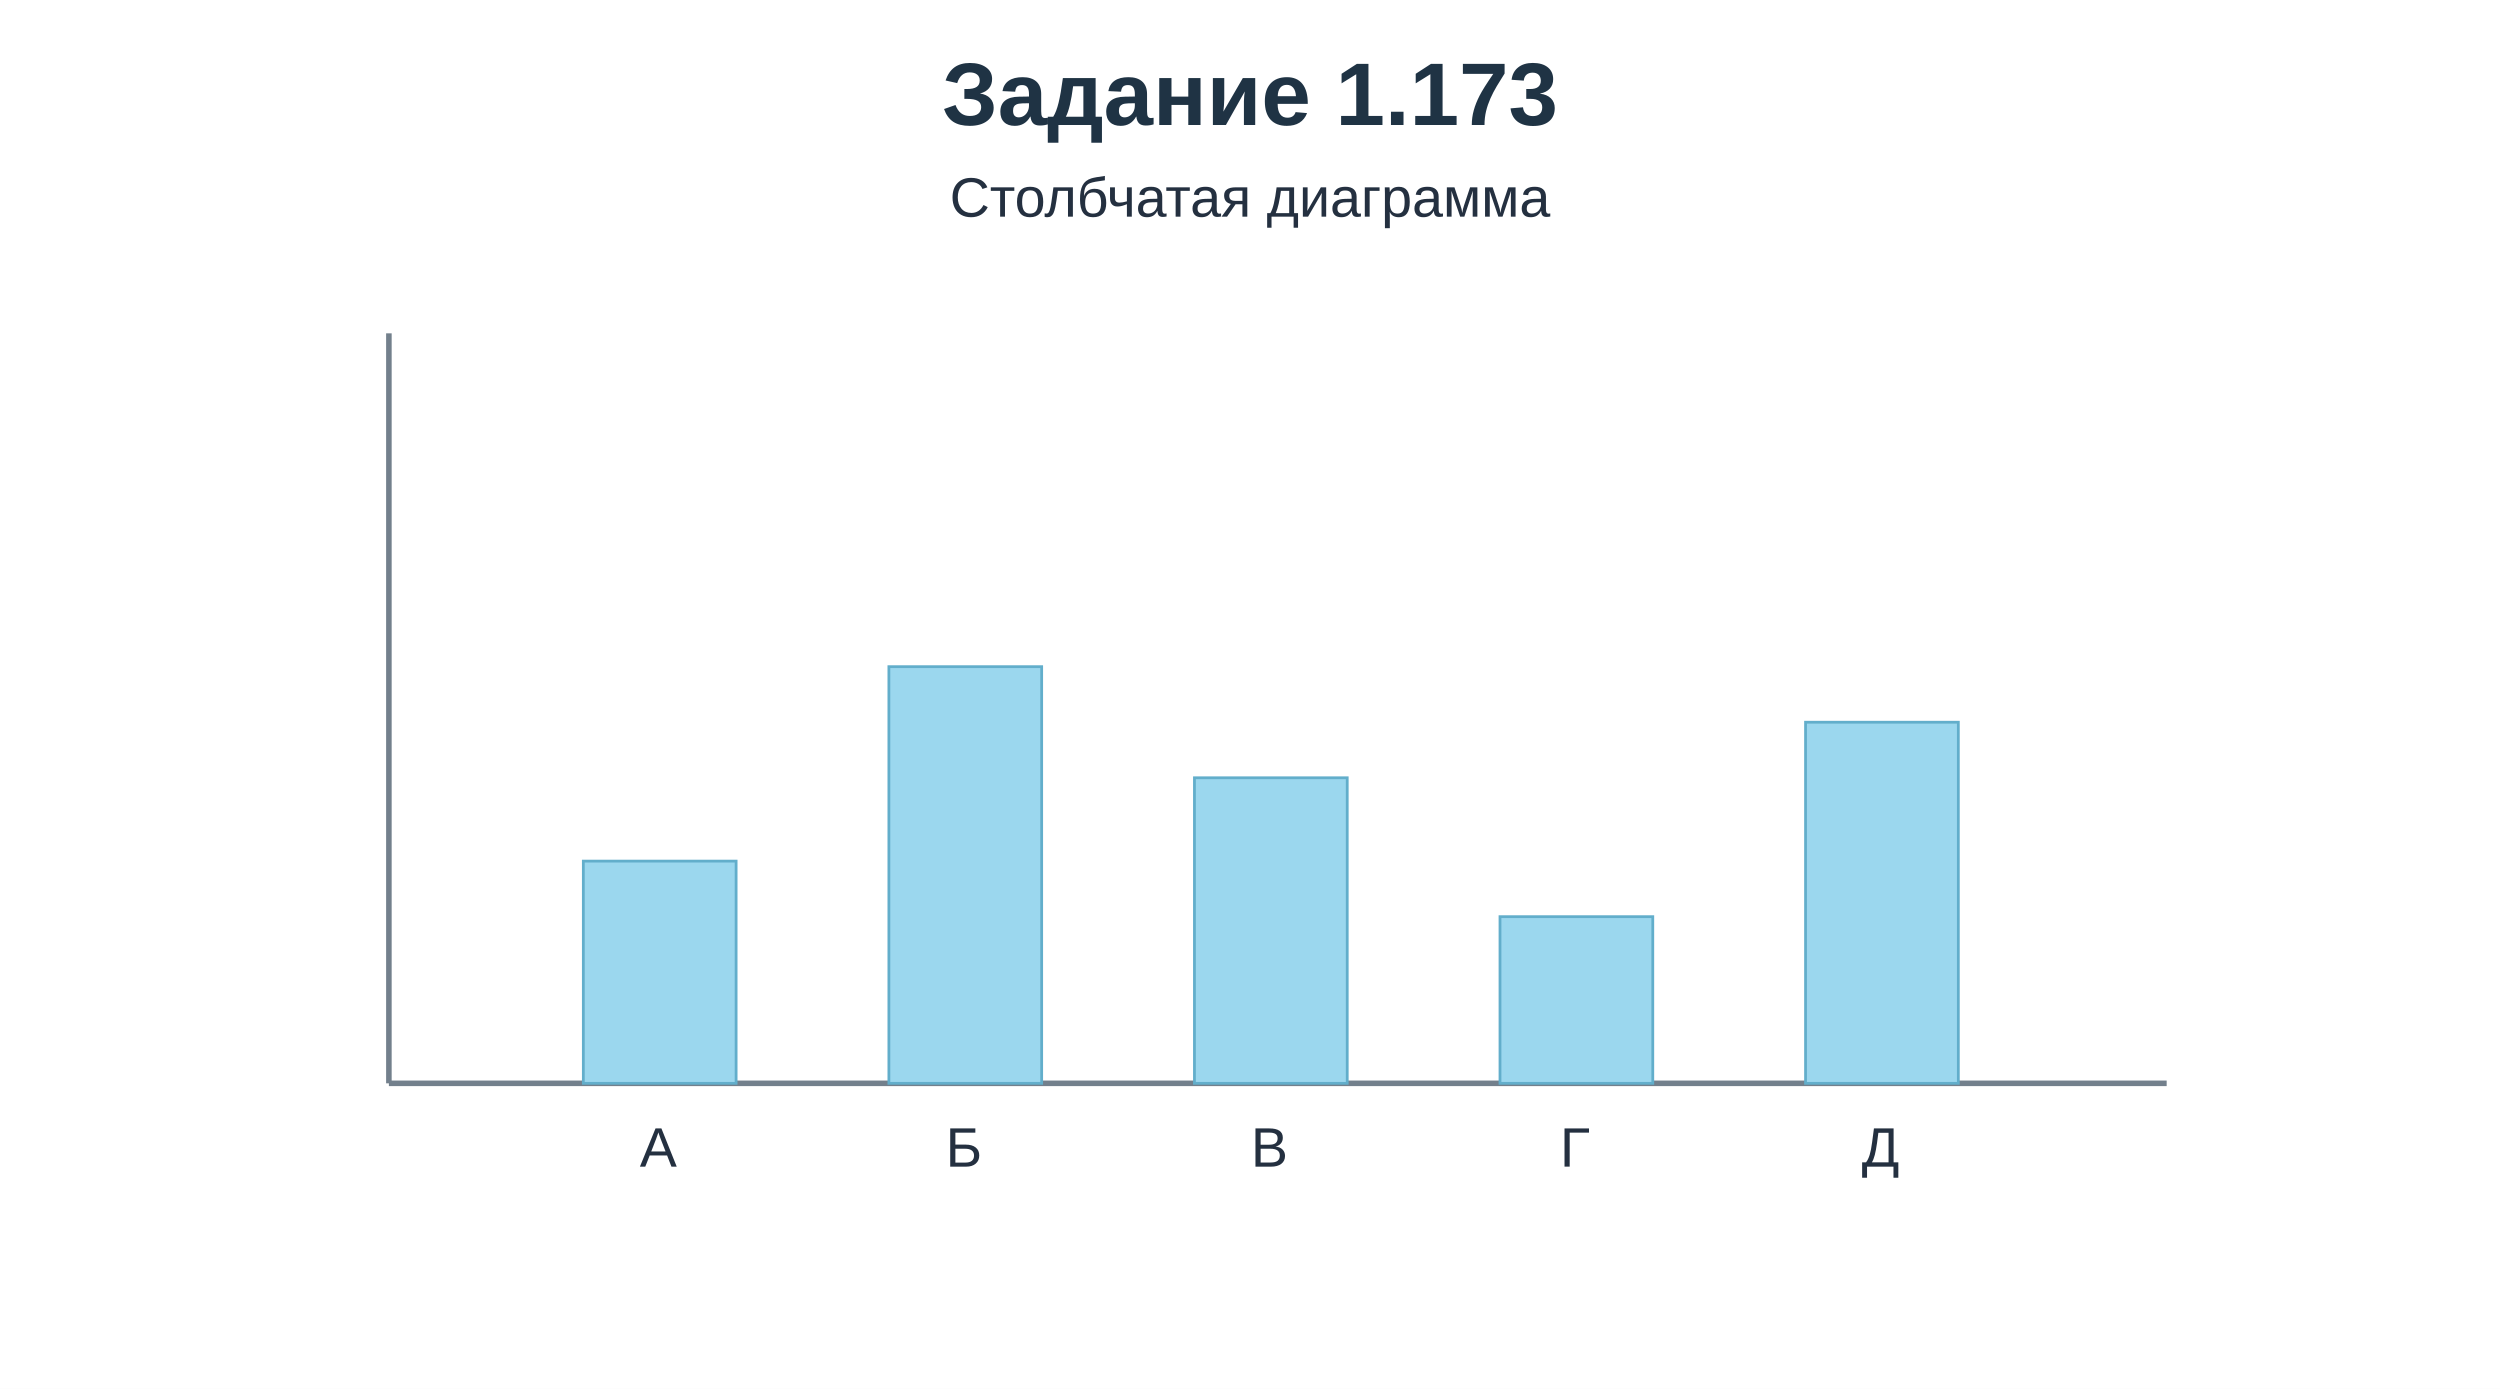
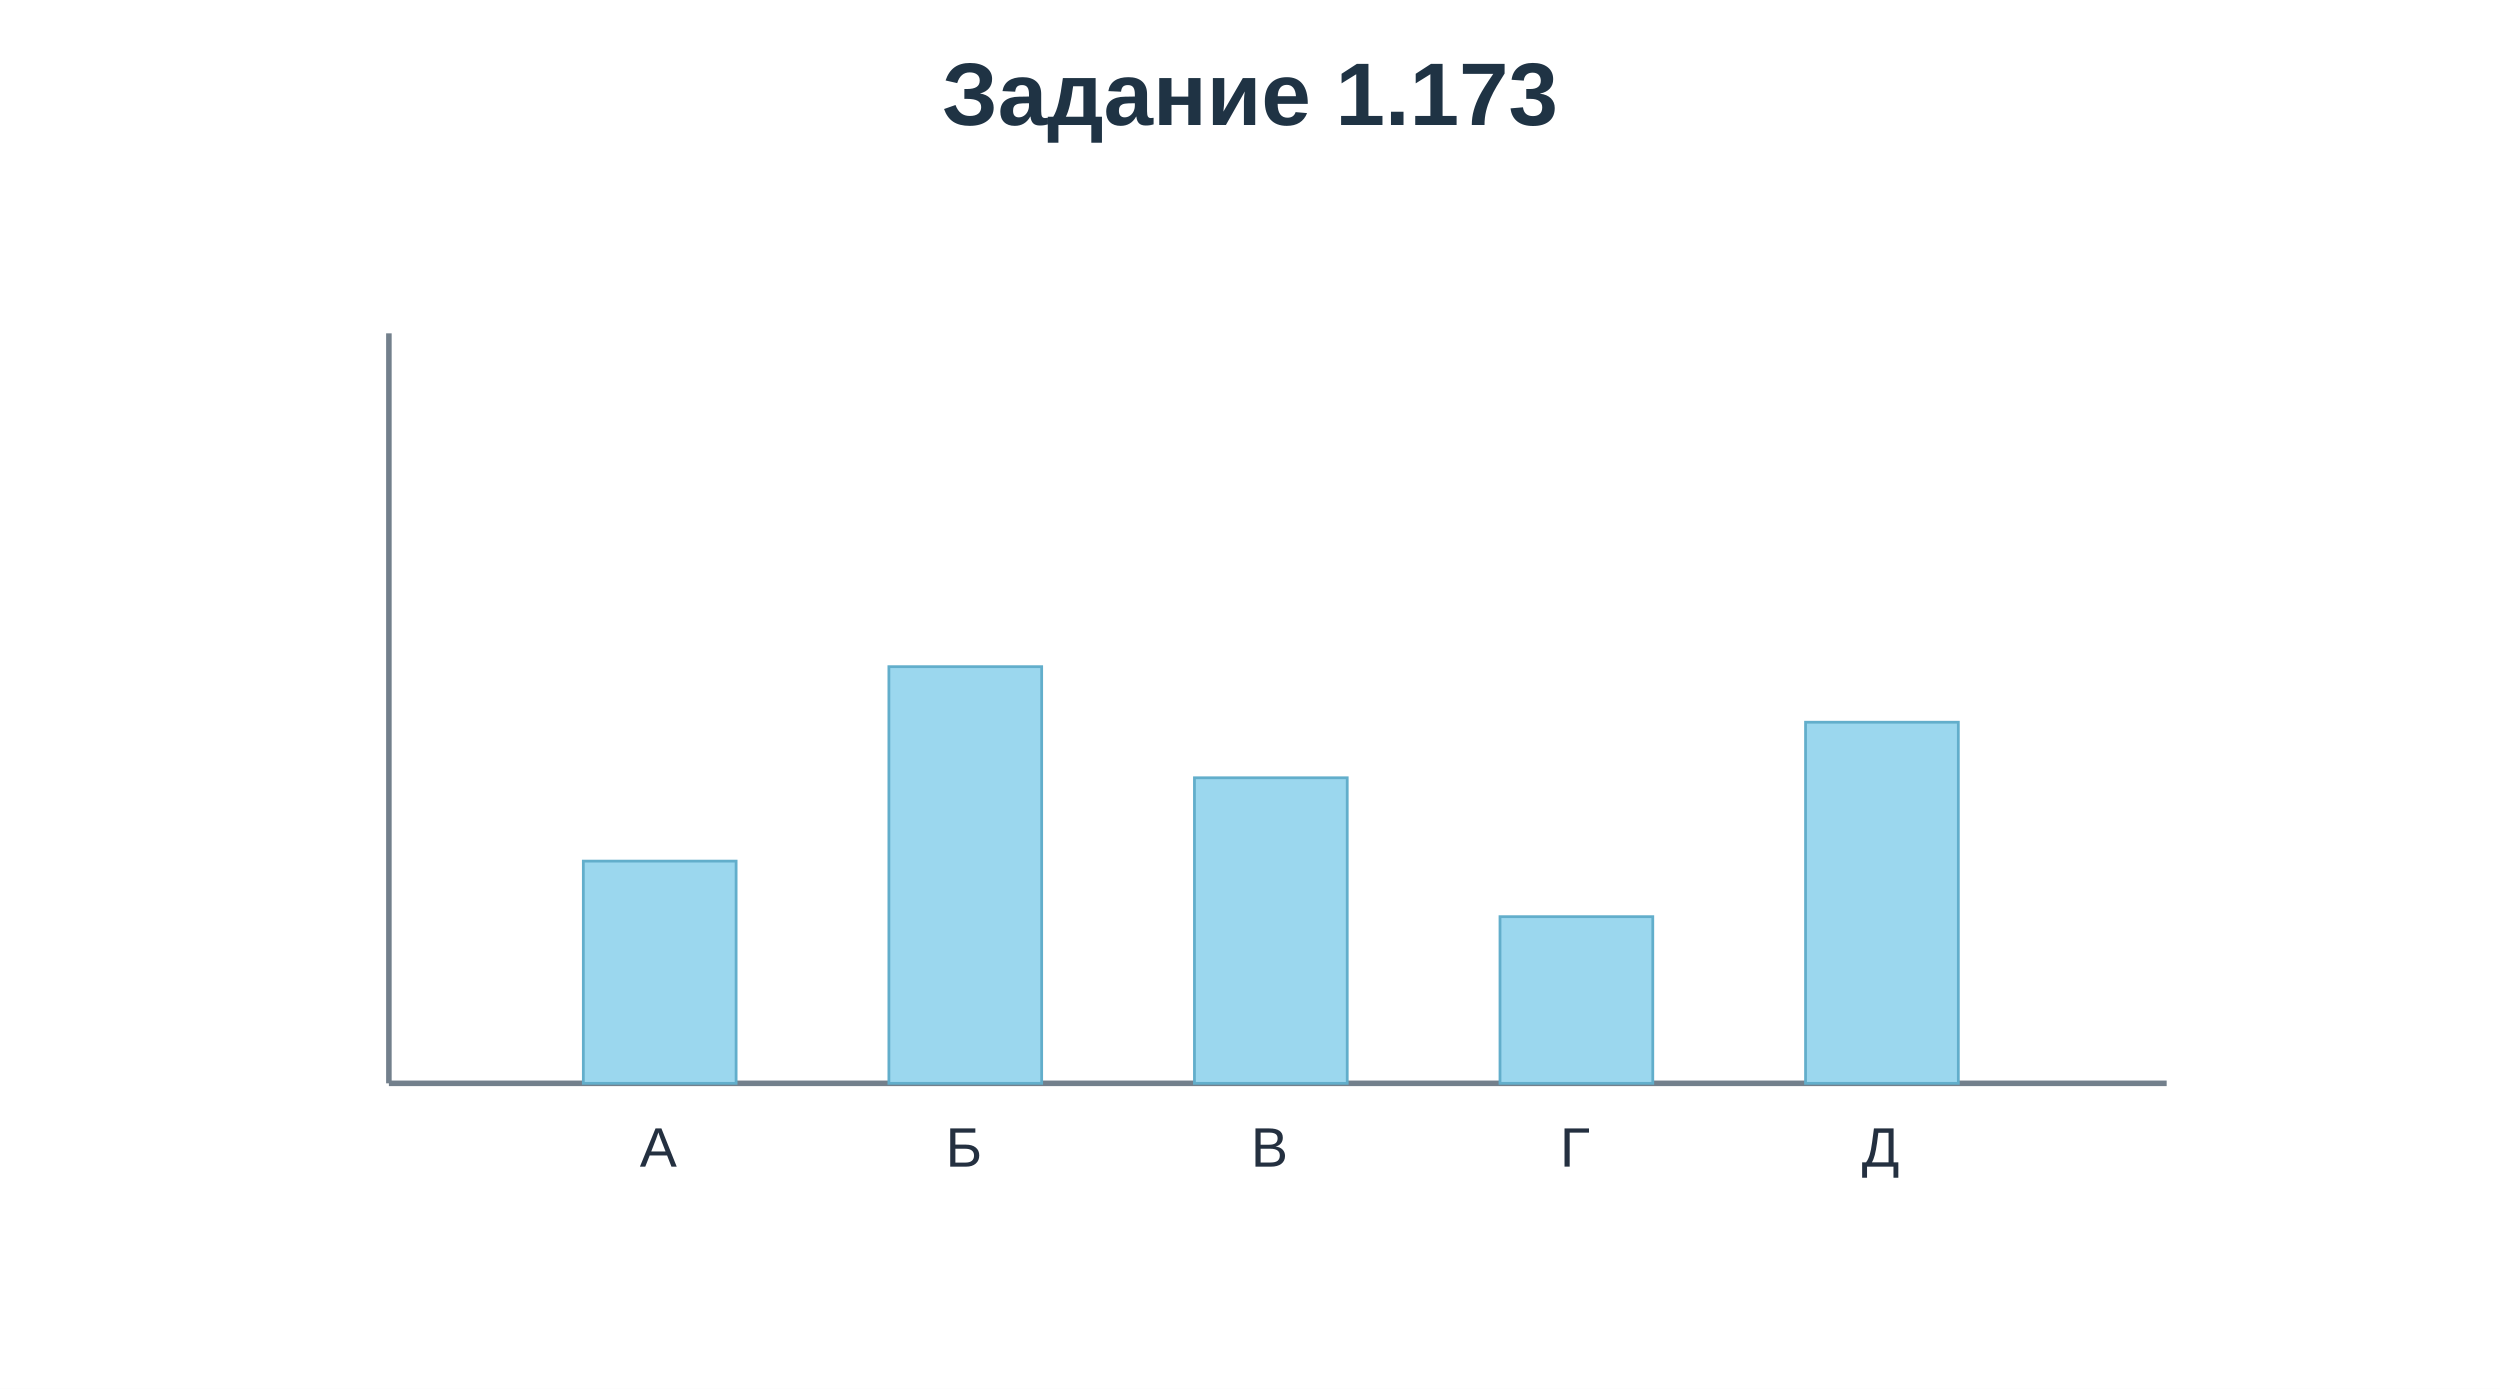
<svg xmlns="http://www.w3.org/2000/svg" width="900" height="500" viewBox="0 0 900 500" role="img">
  <style>
  .bg{fill:#ffffff}
  .card{fill:#ffffff;stroke:#d5e3ee;stroke-width:2}
  .head{fill:#eaf6ff;stroke:#b7d7ee;stroke-width:1.5}
  .grid{stroke:#b7c7d4;stroke-width:1.4}
  .axis{stroke:#37a6d6;stroke-width:4;stroke-linecap:round}
  .line{stroke:#2aa879;stroke-width:4;stroke-linecap:round;fill:none}
  .pink{stroke:#d66bb6;stroke-width:4;stroke-linecap:round;fill:none}
  .thin{stroke:#73808c;stroke-width:2;fill:none}
  .txt{font-family:Arial, sans-serif;font-size:26px;fill:#243040}
  .small{font-family:Arial, sans-serif;font-size:20px;fill:#243040}
  .tiny{font-family:Arial, sans-serif;font-size:16px;fill:#243040}
  .title{font-family:Arial, sans-serif;font-size:32px;font-weight:700;fill:#1f3344}
  .dot{fill:#243040}
  .box{fill:#fef9db;stroke:#e8d17d;stroke-width:2}
  .blank{fill:#fffdf0;stroke:#e8d17d;stroke-width:2}
</style>
  <rect class="bg" width="100%" height="100%" />
  <text x="450" y="45" text-anchor="middle" class="title">Задание 1.173</text>
-   <text x="450" y="78" text-anchor="middle" class="small">Столбчатая диаграмма</text>
  <line x1="140" y1="390" x2="780" y2="390" class="thin" />
  <line x1="140" y1="390" x2="140" y2="120" class="thin" />
  <rect x="210" y="310" width="55" height="80" fill="#9bd7ee" stroke="#62aecb" />
  <text x="237" y="420" text-anchor="middle" class="small">А</text>
  <rect x="320" y="240" width="55" height="150" fill="#9bd7ee" stroke="#62aecb" />
  <text x="347" y="420" text-anchor="middle" class="small">Б</text>
  <rect x="430" y="280" width="55" height="110" fill="#9bd7ee" stroke="#62aecb" />
  <text x="457" y="420" text-anchor="middle" class="small">В</text>
  <rect x="540" y="330" width="55" height="60" fill="#9bd7ee" stroke="#62aecb" />
  <text x="567" y="420" text-anchor="middle" class="small">Г</text>
  <rect x="650" y="260" width="55" height="130" fill="#9bd7ee" stroke="#62aecb" />
  <text x="677" y="420" text-anchor="middle" class="small">Д</text>
</svg>
